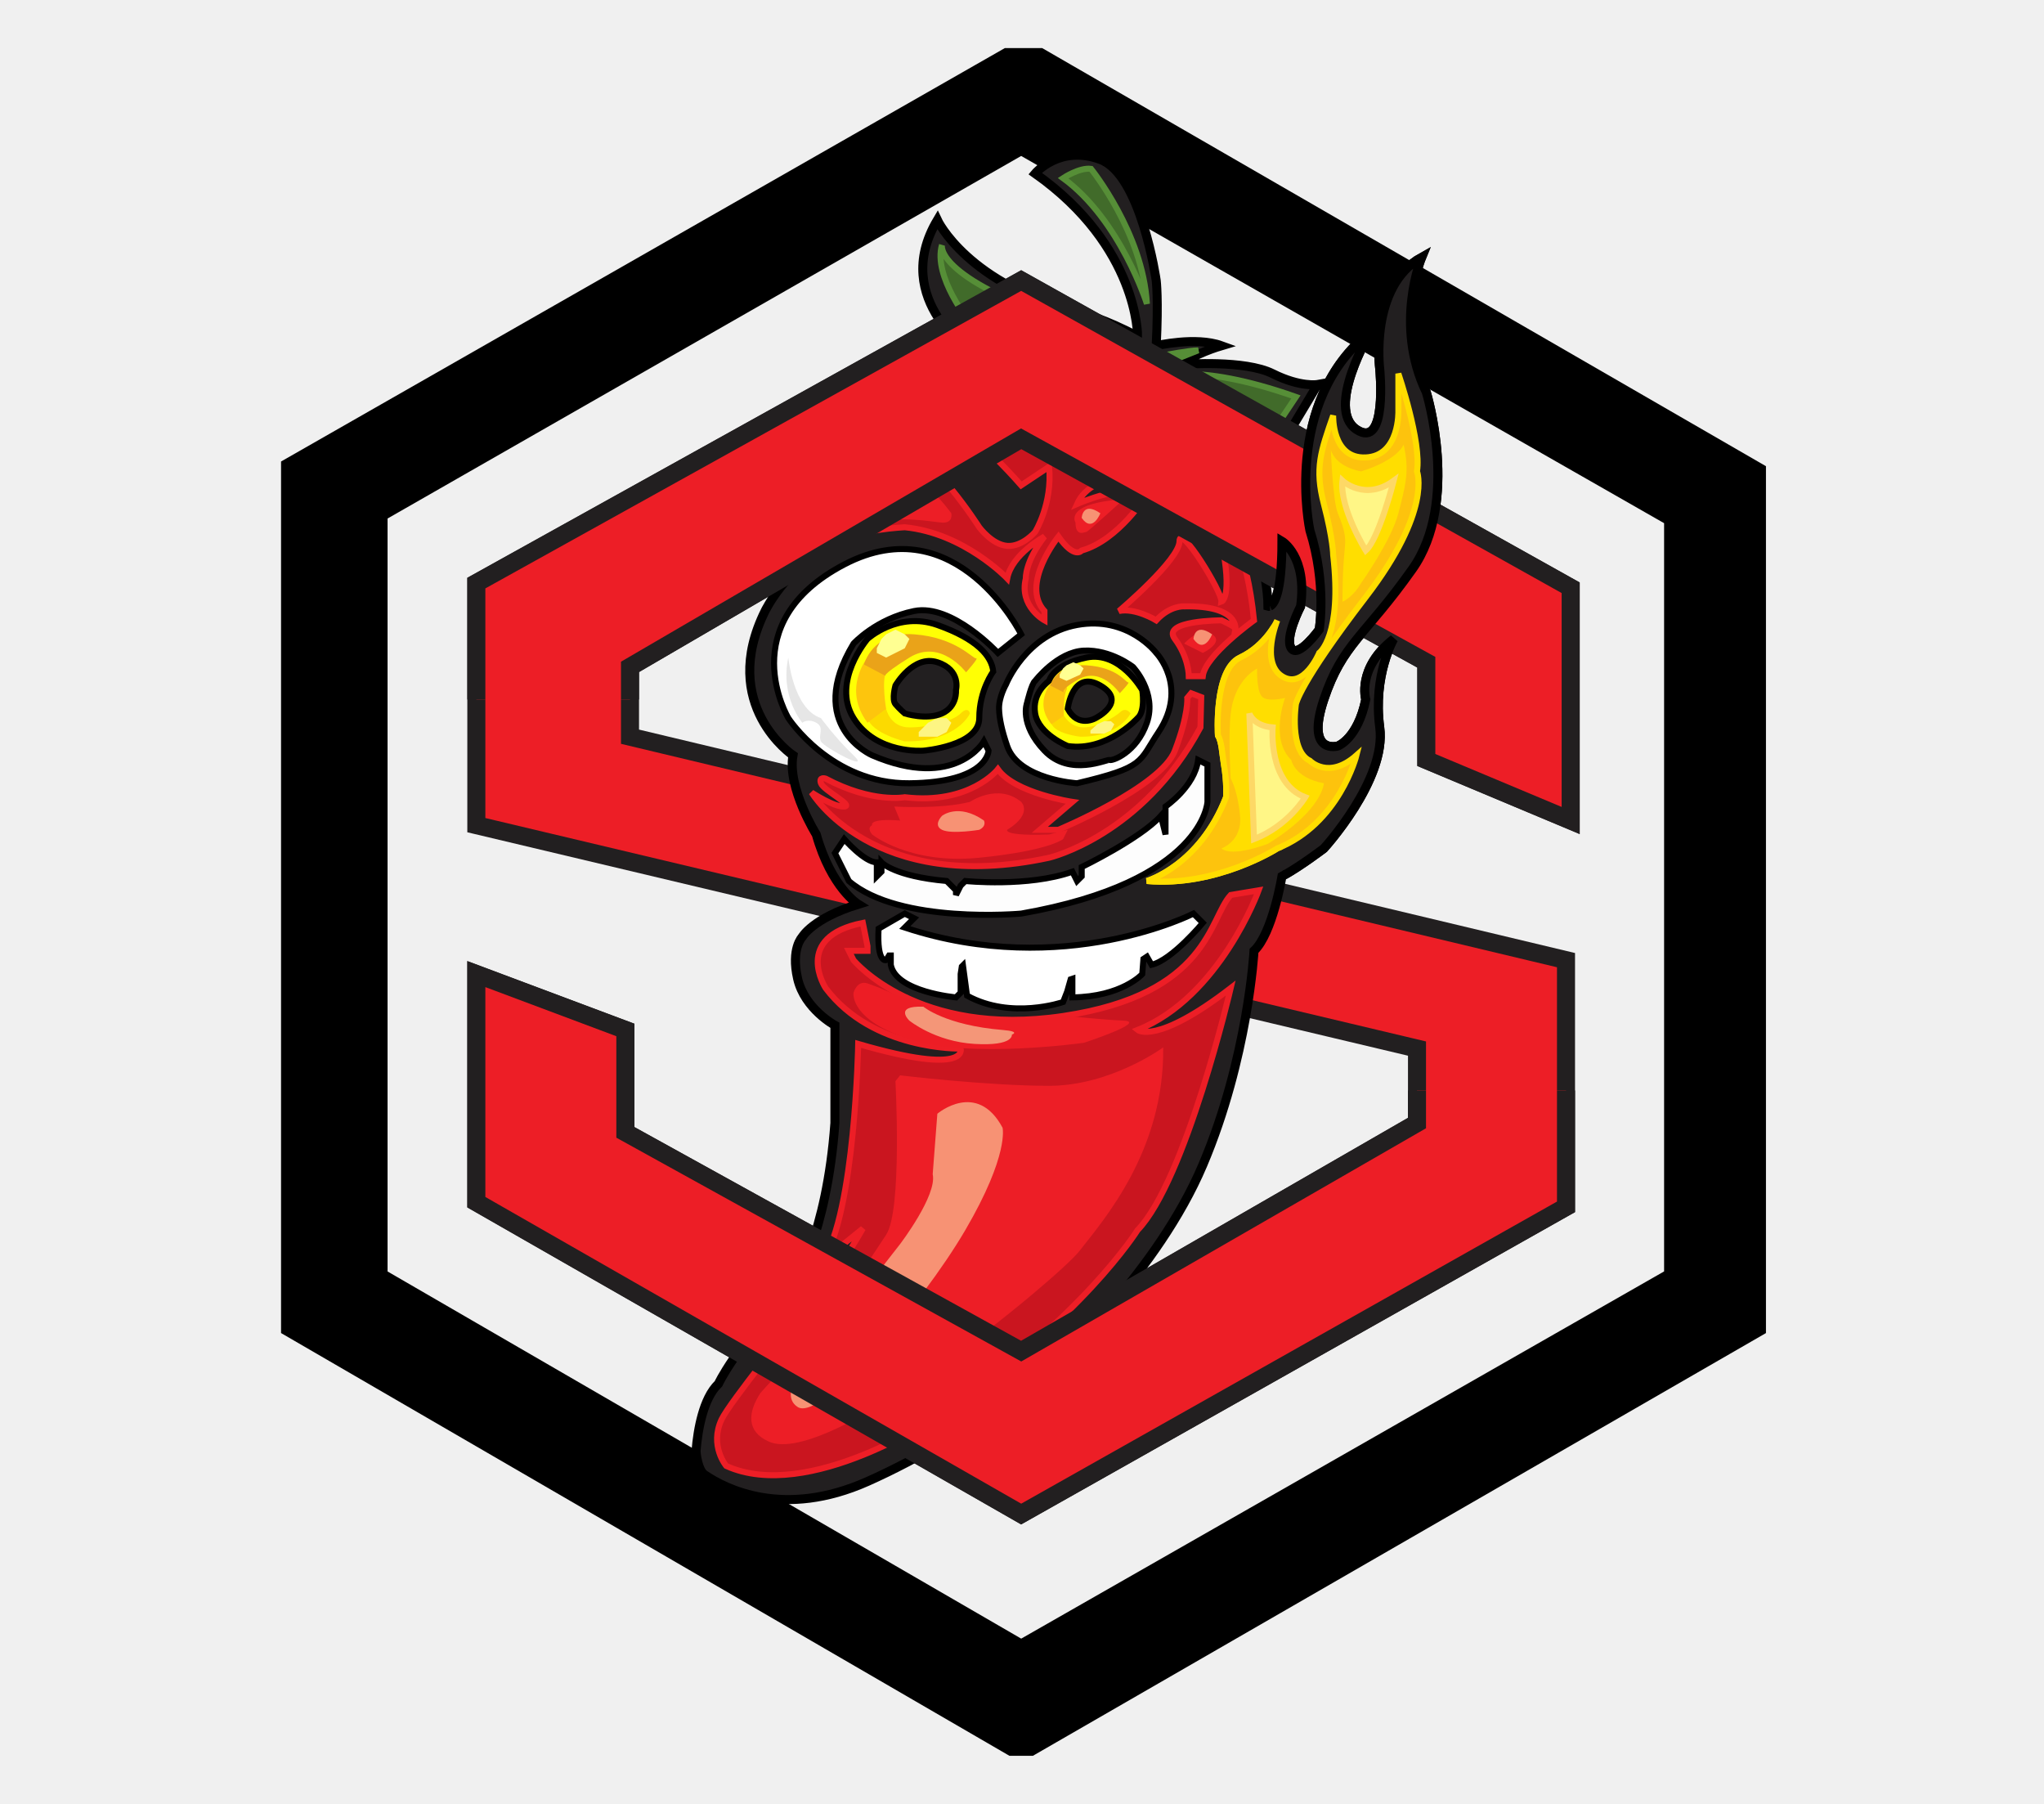
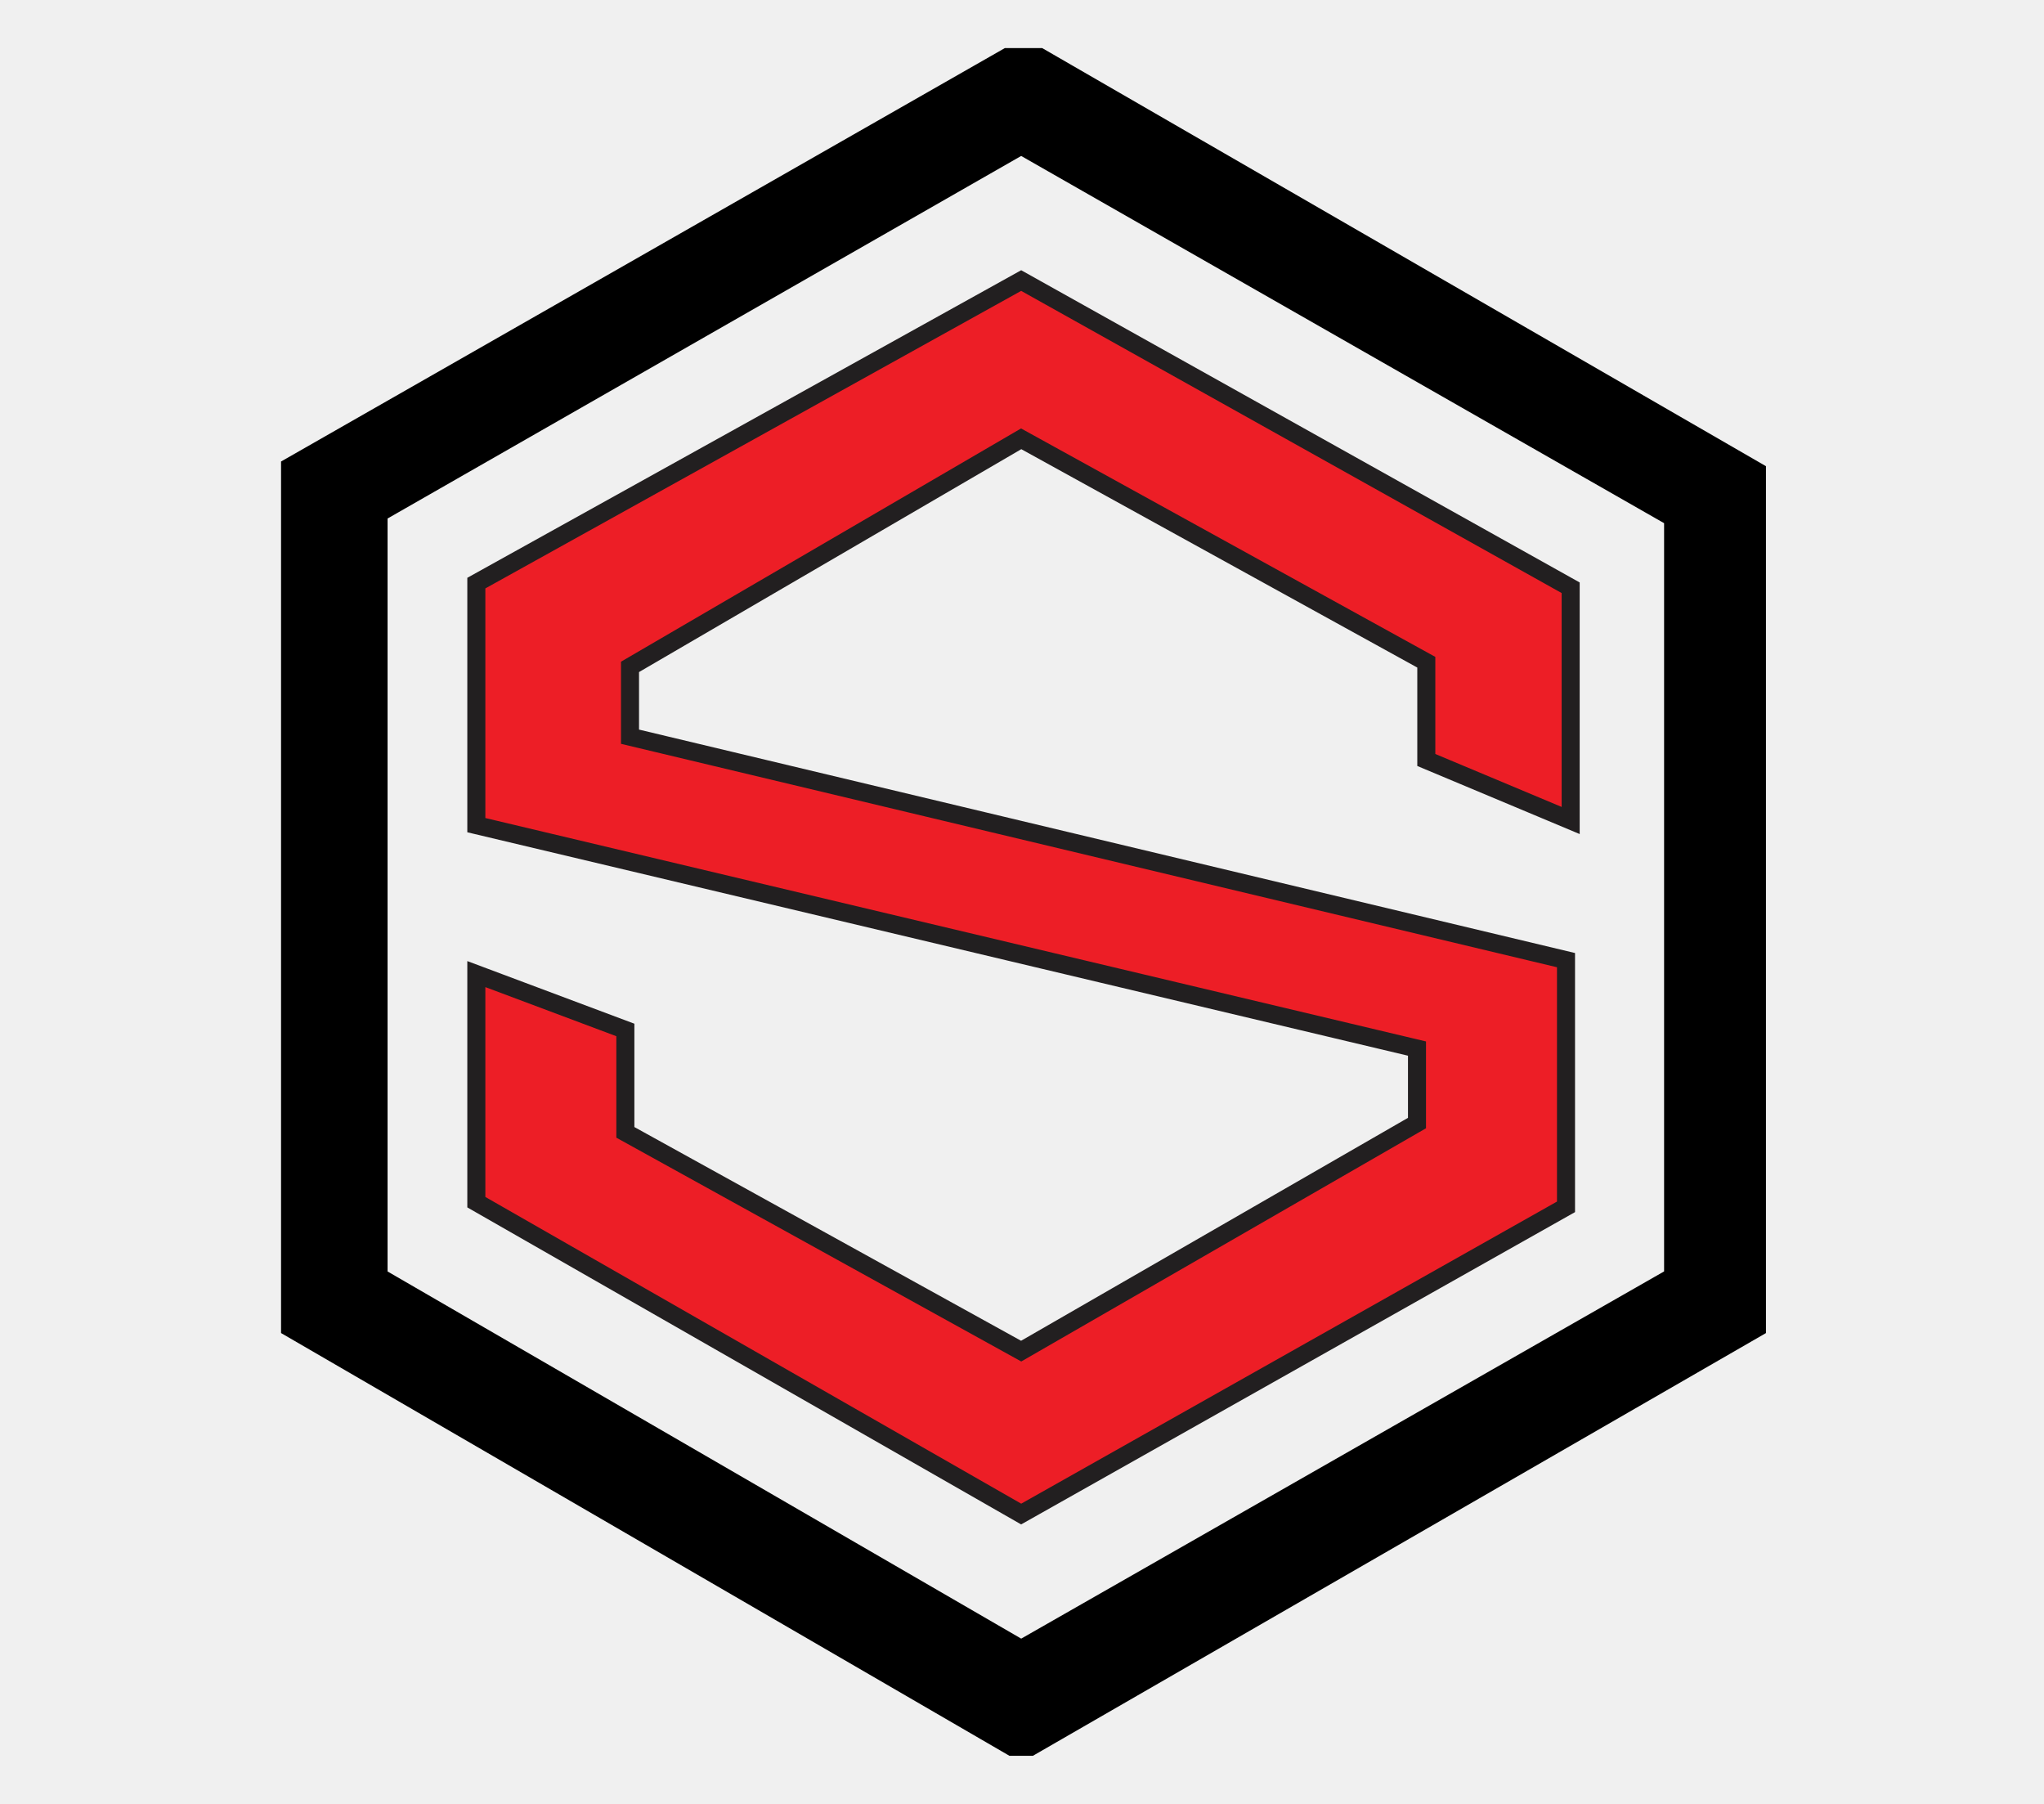
<svg xmlns="http://www.w3.org/2000/svg" id="Untitled-6.fw-Page%201" viewBox="0 0 680 600" style="background-color:#ffffff" version="1.1" xml:space="preserve" x="0px" y="0px" width="680px" height="600px">
  <g id="Layer%201">
-     <g>
+     <g visibility="hidden">
      <path d="M 339.725 48.416 L 556.614 172.273 L 556.614 424.631 L 339.725 548.488 L 125.935 424.631 L 125.935 170.725 L 339.725 48.416 ZM 96.5 155.242 L 96.5 441.661 L 336.627 581 L 342.824 581 L 584.5 441.661 L 584.5 156.791 L 345.922 19 L 335.078 19 L 96.5 155.242 Z" stroke="#000000" stroke-width="6" fill="#000000" />
      <path d="M 339.725 93.314 L 158.468 193.948 L 158.468 274.455 L 471.408 348.769 L 471.408 373.54 L 339.725 449.402 L 208.043 376.636 L 208.043 342.576 L 158.468 323.997 L 158.468 399.86 L 339.725 503.589 L 520.982 401.408 L 520.982 319.353 L 209.592 245.039 L 209.592 221.815 L 339.725 145.953 L 474.506 220.267 L 474.506 252.78 L 522.532 272.906 L 522.532 195.496 L 339.725 93.314 Z" stroke="#221f20" stroke-width="6" fill="#ed1e26" />
      <g>
        <path d="M 344.373 57.705 C 344.373 57.705 352.506 48.029 366.062 53.061 C 379.618 58.092 384.652 93.314 384.652 93.314 C 384.652 93.314 385.427 99.507 384.652 114.989 C 384.652 114.989 397.821 111.893 406.341 114.989 C 406.341 114.989 395.884 118.085 393.948 121.182 C 393.948 121.182 414.087 119.634 423.382 124.278 C 432.678 128.923 438.358 127.891 438.358 127.891 C 438.358 127.891 421.317 156.662 421.317 155.5 C 421.317 154.339 417.186 158.339 417.186 158.339 L 429.579 159.887 C 429.579 159.887 429.967 163.758 423.382 169.176 L 415.637 169.176 C 415.637 169.176 421.833 190.851 421.833 201.689 C 421.833 201.689 426.481 203.237 426.481 180.014 C 426.481 180.014 435.002 185.046 432.678 201.689 C 432.678 201.689 427.256 212.139 429.579 215.623 C 431.903 219.106 438.875 209.43 438.875 209.43 C 438.875 209.43 441.457 194.464 435.776 176.401 C 435.776 176.401 426.481 133.567 455.916 110.344 C 455.916 110.344 440.811 135.89 451.268 142.857 C 461.725 149.824 459.014 122.73 459.014 122.73 C 459.014 122.73 455.529 95.249 472.957 85.573 C 472.957 85.573 463.662 108.022 474.506 130.471 C 474.506 130.471 485.738 166.854 469.859 189.303 C 453.979 211.752 446.621 214.074 440.424 232.653 C 434.227 251.231 445.071 248.135 445.071 248.135 C 445.071 248.135 451.656 245.813 454.367 232.653 C 454.367 232.653 451.268 222.202 463.662 212.526 C 463.662 212.526 456.69 224.525 459.014 241.942 C 461.338 259.36 440.424 282.196 440.424 282.196 C 440.424 282.196 432.291 288.388 426.481 291.485 C 426.481 291.485 423.382 310.45 417.186 316.256 C 417.186 316.256 415.249 351.865 400.144 387.474 C 385.04 423.083 352.119 452.499 352.119 452.499 C 352.119 452.499 324.233 476.883 288.602 492.752 C 260.76 505.152 241.432 495.339 234.31 490.455 C 232.318 489.088 231.475 483.656 231.584 482.327 C 232.133 475.687 233.912 465.096 239.027 460.24 C 239.027 460.24 244.062 449.015 263.814 427.727 C 263.814 427.727 275.046 411.084 277.757 373.54 L 277.757 341.028 C 277.757 341.028 267.687 335.609 265.363 325.545 C 263.04 315.482 266.913 311.612 266.913 311.612 C 266.913 311.612 270.398 305.419 285.503 300.774 C 285.503 300.774 276.595 295.355 271.56 277.551 C 271.56 277.551 261.878 262.069 263.814 251.231 C 263.814 251.231 239.027 234.588 254.519 203.237 C 254.519 203.237 261.49 188.916 274.659 183.11 C 274.659 183.11 272.335 166.08 279.306 153.694 C 286.278 141.309 291.7 138.212 291.7 138.212 C 291.7 138.212 299.833 132.406 302.544 132.019 L 310.291 136.664 L 325.783 136.664 C 325.783 136.664 320.748 127.762 297.897 125.826 C 297.897 125.826 290.151 119.634 324.233 118.085 C 324.233 118.085 295.96 99.894 311.84 73.187 C 311.84 73.187 321.909 94.862 359.865 104.151 C 359.865 104.151 367.611 106.087 378.456 111.893 C 378.456 111.893 378.843 82.09 344.373 57.705 Z" stroke="#000000" stroke-width="3" fill="#221f20" />
        <path d="M 240.06 472.109 C 242.698 466.506 264.847 439.081 264.847 439.081 C 275.175 429.792 287.052 408.633 287.052 408.633 L 273.626 419.47 C 284.47 403.472 285.503 347.22 285.503 347.22 C 322.684 358.058 319.586 348.769 319.586 348.769 C 319.586 348.769 290.409 349.543 274.659 328.642 C 274.659 328.642 263.556 311.612 287.052 306.967 L 288.602 314.708 L 288.602 316.256 L 282.405 316.256 L 283.954 319.353 C 283.954 319.353 305.127 345.156 353.668 337.931 C 402.21 330.706 402.21 305.419 409.44 297.678 L 418.735 296.13 C 418.735 296.13 405.825 331.738 378.456 342.576 C 378.456 342.576 384.652 347.736 409.44 328.642 C 409.44 328.642 394.464 392.635 378.456 409.149 C 378.456 409.149 359.865 439.081 311.84 471.077 C 311.84 471.077 268.978 499.977 241.609 487.591 C 241.609 487.591 235.929 480.882 240.06 472.109 Z" stroke="#ed1e26" stroke-width="2" fill="#ca151f" />
        <path d="M 386.976 348.382 C 386.976 348.382 369.548 361.154 349.021 361.154 C 328.494 361.154 299.446 357.671 299.446 357.671 L 297.897 359.606 C 297.897 359.606 300.221 402.569 294.798 410.697 C 289.376 418.825 282.017 431.598 252.97 463.336 C 248.709 469.916 248.319 476.147 255.753 479.485 C 275.821 488.495 352.244 424.912 359.091 416.116 C 367.224 405.665 387.363 382.829 386.976 348.382 Z" fill="#ed1e26" />
        <path d="M 311.84 370.443 C 311.84 370.443 325.008 359.219 333.529 375.088 C 333.529 375.088 335.852 383.99 321.135 409.149 C 306.418 434.307 273.11 473.012 265.363 467.981 C 257.618 462.949 272.077 448.886 272.077 448.886 L 299.446 413.793 C 299.446 413.793 311.84 397.537 310.291 390.57 L 311.84 370.443 Z" stroke="#ffffff00" stroke-width="2" fill="#f79274" />
        <path d="M 355.217 337.931 C 355.217 337.931 365.675 339.092 373.808 339.479 C 381.941 339.866 360.64 346.833 360.64 346.833 C 360.64 346.833 322.684 352.252 302.544 345.672 C 282.405 339.092 283.954 330.19 283.954 330.19 C 283.954 330.19 285.116 325.933 288.602 327.094 C 292.087 328.255 296.348 330.19 296.348 330.19 C 296.348 330.19 311.452 336.383 314.938 336.383 C 318.424 336.383 328.494 341.415 355.217 337.931 Z" stroke="#ffffff00" stroke-width="2" fill="#ed1d25" />
        <path d="M 336.627 344.124 C 336.627 344.124 337.402 347.995 324.233 347.22 C 311.065 346.446 302.544 339.479 302.544 339.479 C 302.544 339.479 297.122 334.448 307.192 334.835 C 307.192 334.835 314.551 341.028 333.529 342.576 C 339.708 343.08 336.627 344.124 336.627 344.124 Z" stroke="#ffffff00" stroke-width="2" fill="#f49678" />
        <path d="M 304.094 305.419 L 300.995 303.87 L 292.281 308.902 C 291.7 320.514 294.798 319.353 294.798 319.353 L 295.767 317.804 L 296.348 317.804 L 296.348 320.901 C 298.091 329.997 318.036 331.738 318.036 331.738 L 319.586 330.19 L 319.586 323.997 L 319.973 321.481 L 320.36 321.094 L 321.716 331.158 C 336.433 339.286 353.668 333.286 353.668 333.286 L 355.024 329.803 L 356.186 325.739 L 356.767 325.545 L 356.767 331.738 C 373.227 331.545 380.005 323.997 380.005 323.997 L 380.392 318.966 L 381.554 318.192 L 383.103 320.901 C 389.881 319.353 400.144 306.967 400.144 306.967 L 397.046 303.87 C 397.046 303.87 353.862 325.933 300.995 308.515 L 304.094 305.419 Z" stroke="#000000" stroke-width="2" fill="#ffffff" />
        <path d="M 401.694 266.714 C 401.694 266.714 400.532 293.227 339.725 303.87 C 339.725 303.87 299.252 307.548 282.405 293.033 L 277.757 283.744 L 280.856 279.099 C 280.856 279.099 287.633 286.84 291.7 286.84 L 291.7 291.485 L 293.249 289.937 L 293.249 286.84 C 293.249 286.84 297.51 291.485 314.938 293.033 L 318.036 296.13 L 318.036 297.678 L 319.586 294.581 L 321.135 293.033 C 321.135 293.033 342.049 295.162 356.767 289.937 L 358.316 293.033 L 359.865 291.485 L 359.865 288.388 C 359.865 288.388 379.424 278.906 386.202 271.358 L 387.751 277.551 L 387.751 271.358 L 387.751 268.262 C 387.751 268.262 397.433 261.682 398.595 252.78 L 401.694 254.328 L 401.694 266.714 Z" stroke="#000000" stroke-width="2" fill="#fdfdfd" />
        <path d="M 274.659 258.973 C 274.659 258.973 272.335 258.198 273.11 260.521 C 273.884 262.843 284.212 268.004 280.856 268.262 C 277.499 268.52 270.011 263.617 270.011 263.617 C 270.011 263.617 290.409 297.936 349.021 285.292 C 349.021 285.292 380.005 278.067 399.37 241.942 L 399.628 231.879 L 396.271 230.589 L 394.98 232.137 C 394.98 232.137 395.497 237.556 390.849 249.683 C 386.202 261.811 352.119 276.003 352.119 276.003 L 345.922 276.003 L 356.767 266.714 C 356.767 266.714 337.66 263.875 331.979 255.876 C 331.979 255.876 322.684 267.746 300.995 265.165 C 300.995 265.165 290.151 267.23 274.659 258.973 Z" stroke="#ed1e26" stroke-width="2" fill="#ca151f" />
        <path d="M 322.684 266.714 C 322.684 266.714 331.979 260.327 339.725 266.714 C 339.725 266.714 343.792 270.584 335.078 276.003 C 335.078 276.003 333.529 278.132 349.021 277.551 L 355.217 276.003 L 353.668 279.099 C 353.668 279.099 349.021 282.97 325.783 285.292 C 302.544 287.614 290.151 277.551 290.151 277.551 C 290.151 277.551 288.214 275.422 290.151 274.455 C 290.151 274.455 288.795 272.132 299.446 272.906 L 297.51 268.262 C 297.51 268.262 312.808 269.229 322.684 266.714 Z" fill="#ed1e26" />
        <path d="M 325.783 276.003 C 325.783 276.003 316.487 277.551 313.389 276.003 C 310.291 274.455 313.389 271.358 313.389 271.358 C 313.389 271.358 318.811 266.971 327.332 272.906 C 327.332 272.906 328.365 274.713 325.783 276.003 Z" stroke="#ffffff00" stroke-width="2" fill="#f79274" />
        <path d="M 339.725 210.978 C 339.725 210.978 318.295 168.144 280.856 187.755 C 243.416 207.365 262.265 238.846 262.265 238.846 C 262.265 238.846 276.466 260.779 302.544 260.521 C 328.623 260.263 328.881 249.683 328.881 249.683 L 327.332 246.587 C 327.332 246.587 317.778 263.101 290.151 251.231 C 290.151 251.231 267.429 241.426 283.954 214.074 C 283.954 214.074 291.442 205.817 304.094 203.237 C 316.745 200.657 331.979 217.171 331.979 217.171 L 339.725 210.978 Z" stroke="#000000" stroke-width="2" fill="#ffffff" />
        <path d="M 330.43 223.364 C 330.43 223.364 325.783 229.556 325.783 238.846 C 325.783 248.135 307.192 249.683 307.192 249.683 C 307.192 249.683 291.442 250.973 283.954 238.846 C 276.466 226.718 288.602 212.526 288.602 212.526 C 288.602 212.526 298.671 203.237 311.84 207.881 C 325.008 212.526 329.914 218.203 330.43 223.364 Z" stroke="#000000" stroke-width="2" fill="#ffff04" />
        <path d="M 322.684 237.298 C 322.684 237.298 318.553 246.845 300.995 246.587 C 300.995 246.587 290.151 244.006 288.602 238.846 C 287.052 233.685 294.798 235.749 294.798 235.749 C 294.798 235.749 296.089 241.942 302.544 241.942 C 309 241.942 317.004 239.878 319.586 237.298 C 322.168 234.717 322.684 237.298 322.684 237.298 Z" stroke="#ffffff00" stroke-width="2" fill="#fcda00" />
        <path d="M 288.602 218.719 C 288.602 218.719 280.081 229.04 288.602 240.394 L 294.798 235.749 C 294.798 235.749 293.249 226.718 294.798 223.364 C 296.348 220.009 288.602 218.719 288.602 218.719 Z" stroke="#ffffff00" stroke-width="2" fill="#fdc50d" />
        <path d="M 294.798 224.912 L 287.44 221.041 C 287.44 221.041 290.151 209.946 304.094 210.978 C 318.036 212.01 323.717 219.235 324.75 218.977 C 325.783 218.719 321.393 223.622 321.393 223.622 C 321.393 223.622 312.873 212.268 302.544 218.719 C 292.216 225.17 294.798 224.912 294.798 224.912 Z" fill="#eaa319" />
        <path d="M 291.7 215.623 L 291.7 217.171 L 294.798 218.719 L 297.897 217.171 L 300.995 215.623 L 302.544 212.526 L 300.995 210.978 L 297.897 209.43 L 294.798 210.978 L 293.249 212.526 L 291.7 215.623 Z" fill="#ffff92" />
        <path d="M 311.84 238.846 L 314.938 238.846 L 316.487 240.394 L 314.938 243.49 L 311.84 245.039 L 308.741 245.039 L 305.643 245.039 L 305.643 243.49 L 307.192 241.942 L 308.741 240.394 L 311.84 238.846 Z" fill="#fdf583" />
        <path d="M 297.897 228.008 C 297.897 228.008 303.835 217.687 311.84 220.267 C 319.844 222.848 318.036 229.556 318.036 229.556 C 318.036 229.556 318.553 234.975 313.389 237.298 C 308.225 239.62 300.995 237.298 300.995 237.298 C 300.995 237.298 299.188 235.749 297.897 234.201 C 296.606 232.653 297.897 228.008 297.897 228.008 Z" stroke="#000000" stroke-width="2" fill="#221f20" />
        <path d="M 335.078 192.399 C 335.078 192.399 320.748 177.304 300.995 175.369 C 300.995 175.369 285.116 176.143 280.856 180.014 C 280.856 180.014 279.694 161.435 283.954 156.791 C 283.954 156.791 289.376 148.275 299.446 149.05 C 309.516 149.824 325.783 175.369 325.783 175.369 C 325.783 175.369 330.043 181.175 335.078 181.562 C 340.113 181.949 344.373 176.917 344.373 176.917 C 344.373 176.917 350.183 167.628 349.021 155.242 L 339.725 161.435 C 339.725 161.435 326.945 146.727 321.135 144.405 C 315.325 142.083 328.881 142.857 328.881 142.857 C 328.881 142.857 338.951 144.018 341.275 147.501 C 341.275 147.501 346.31 147.501 335.078 139.76 C 335.078 139.76 374.195 130.471 387.751 142.857 C 401.306 155.242 407.503 168.402 407.89 172.273 C 407.89 172.273 414.862 182.723 417.186 206.333 C 417.186 206.333 400.919 217.945 400.144 224.912 L 395.497 224.912 C 395.497 224.912 395.497 218.719 390.849 212.526 C 386.202 206.333 406.341 206.333 406.341 206.333 C 406.341 206.333 411.764 208.656 410.989 209.43 C 410.989 209.43 412.538 201.302 393.948 201.689 C 393.948 201.689 389.3 201.302 384.652 206.333 C 384.652 206.333 377.681 202.076 372.259 203.237 C 372.259 203.237 392.398 186.207 392.398 180.014 C 392.398 173.821 406.729 197.044 406.341 200.141 C 406.341 200.141 410.214 198.979 406.341 180.014 C 402.468 161.048 384.652 155.242 384.652 155.242 L 384.652 158.339 C 384.652 158.339 363.738 155.63 358.316 167.628 C 358.316 167.628 374.97 160.274 381.554 164.532 C 381.554 164.532 372.259 179.627 359.865 183.11 C 359.865 183.11 357.541 186.207 352.119 178.466 C 352.119 178.466 339.338 194.335 347.471 203.237 L 347.471 206.333 C 347.471 206.333 338.951 201.689 341.275 192.399 C 341.275 192.399 340.887 186.981 347.471 178.466 C 347.471 178.466 336.627 184.271 335.078 192.399 Z" stroke="#ed1e26" stroke-width="2" fill="#ca151f" />
        <path d="M 334.69 227.621 C 334.69 227.621 341.275 210.978 358.316 207.881 C 375.357 204.785 384.652 217.171 384.652 217.171 C 384.652 217.171 395.497 228.395 385.427 243.49 C 378.736 253.52 381.167 255.102 358.316 260.521 C 358.316 260.521 338.951 259.36 335.078 248.135 C 333.313 243.021 332.452 239.014 332.367 235.749 C 332.265 231.848 334.69 227.621 334.69 227.621 Z" stroke="#000000" stroke-width="2" fill="#ffffff" />
        <path d="M 344.373 226.46 C 344.373 226.46 351.732 216.784 360.64 216.397 C 369.548 216.01 376.906 221.815 376.906 221.815 C 376.906 221.815 385.04 230.331 381.554 240.394 C 378.068 250.457 369.935 253.167 369.16 252.78 C 368.386 252.393 355.992 258.585 347.471 249.683 C 338.951 240.781 341.662 233.814 341.662 233.814 C 341.662 233.814 343.211 227.234 344.373 226.46 Z" stroke="#000000" stroke-width="2" fill="#221f20" />
        <path d="M 378.456 238.846 C 378.456 238.846 368.386 250.07 355.217 248.135 C 355.217 248.135 345.535 244.264 344.373 237.298 C 343.211 230.331 349.021 226.46 349.021 226.46 C 349.021 226.46 350.183 221.041 361.414 218.719 C 372.646 216.397 380.005 229.556 380.005 229.556 C 380.005 229.556 381.167 236.523 378.456 238.846 Z" stroke="#000000" stroke-width="2" fill="#ffff04" />
        <path d="M 376.132 237.298 C 376.132 237.298 372.241 245.207 359.351 245.035 C 359.351 245.035 350.933 244.092 349.795 240.652 C 348.658 237.212 353.668 237.556 353.668 237.556 C 353.668 237.556 355.749 241.939 360.488 241.939 C 365.227 241.939 370.88 238.501 372.775 236.781 C 374.671 235.061 376.132 237.298 376.132 237.298 Z" stroke="#ffffff00" stroke-width="2" fill="#fcda00" />
        <path d="M 350.252 226.459 C 350.252 226.459 343.54 233.342 349.795 240.91 L 353.926 238.072 C 353.926 238.072 353.664 231.791 354.801 229.555 C 355.939 227.319 350.252 226.459 350.252 226.459 Z" stroke="#ffffff00" stroke-width="2" fill="#fdc50d" />
        <path d="M 354.443 230.589 L 349.399 228.007 C 349.399 228.007 351.389 220.611 361.626 221.299 C 371.862 221.987 374.599 227.148 375.357 226.976 C 376.115 226.804 372.517 230.589 372.517 230.589 C 372.517 230.589 366.415 221.644 358.832 225.944 C 351.25 230.244 354.443 230.589 354.443 230.589 Z" fill="#eaa319" />
        <path d="M 352.526 224.395 L 352.526 225.427 L 354.801 226.459 L 357.076 225.427 L 359.351 224.395 L 360.488 222.331 L 359.351 221.299 L 357.076 220.267 L 354.801 221.299 L 353.664 222.331 L 352.526 224.395 Z" fill="#ffff92" />
        <path d="M 367.313 239.875 L 369.587 239.875 L 370.725 240.907 L 369.587 242.971 L 367.313 244.003 L 365.038 244.003 L 362.763 244.003 L 362.763 242.971 L 363.9 241.939 L 365.038 240.907 L 367.313 239.875 Z" fill="#fdf583" />
        <path d="M 355.217 235.749 C 355.217 235.749 356.767 222.589 366.062 228.008 C 375.357 233.427 364.513 238.846 364.513 238.846 C 364.513 238.846 358.703 242.329 355.217 235.749 Z" stroke="#000000" stroke-width="2" fill="#221f20" />
        <path d="M 381.554 293.033 C 381.554 293.033 399.112 287.872 407.89 265.165 C 407.89 265.165 408.266 260.513 407.116 253.844 C 406.557 250.601 406.48 246.731 405.179 244.651 C 405.179 244.651 403.759 222.848 412.538 218.719 C 421.317 214.59 424.932 206.333 424.932 206.333 C 424.932 206.333 419.251 220.267 426.481 224.912 C 433.711 229.556 438.875 217.171 438.875 217.171 C 438.875 217.171 446.621 211.494 443.522 184.658 C 443.522 184.658 443.522 179.498 440.424 167.628 C 437.325 155.758 439.391 150.082 443.522 138.212 C 443.522 138.212 443.006 152.662 454.367 152.146 C 465.728 151.63 465.211 136.664 465.211 136.664 L 465.211 124.278 C 465.211 124.278 472.957 146.985 471.408 156.791 C 471.408 156.791 476.572 169.692 454.367 198.592 C 432.161 227.492 431.129 234.201 431.129 234.201 C 431.129 234.201 428.805 249.683 435.776 253.038 C 435.776 253.038 441.973 259.488 451.268 251.231 C 451.268 251.231 445.588 273.938 424.932 282.196 C 424.932 282.196 404.792 295.097 381.554 293.033 Z" stroke="#ffdd00" stroke-width="2" fill="#fdc30d" />
        <path d="M 406.341 282.196 C 406.341 282.196 413.313 279.873 412.538 271.358 C 411.764 262.843 409.44 258.973 409.44 258.973 C 409.44 258.973 408.549 245.009 409.44 237.298 C 410.602 227.234 416.411 223.364 418.219 222.332 C 418.219 222.332 417.96 229.556 419.768 231.621 C 421.575 233.685 427.514 232.137 427.514 232.137 C 427.514 232.137 422.35 245.813 429.579 252.78 C 429.579 252.78 430.612 258.714 440.424 260.521 C 440.424 260.521 440.166 269.294 421.833 280.647 C 421.833 280.647 409.956 285.292 406.341 282.196 Z" fill="#ffde00" />
        <path d="M 452.817 193.948 C 452.817 193.948 462.887 179.756 465.211 170.725 C 467.535 161.693 469.02 156.662 466.954 147.888 C 466.954 147.888 465.211 152.92 452.817 156.791 C 452.817 156.791 444.555 155.565 442.748 149.63 C 442.748 149.63 443.421 166.827 445.071 170.725 C 447.912 177.433 447.614 179.714 447.395 182.336 C 447.202 184.658 446.621 189.303 446.621 200.141 C 446.621 200.141 449.977 198.85 452.817 193.948 Z" stroke="#ffffff00" stroke-width="2" fill="#ffde00" />
        <path d="M 446.621 159.887 C 446.621 159.887 454.108 166.854 463.662 159.887 C 463.662 159.887 458.756 179.24 454.367 183.11 C 454.367 183.11 445.588 168.918 446.621 159.887 Z" stroke="#fdd866" stroke-width="2" fill="#fff686" />
        <path d="M 415.637 237.298 C 415.637 237.298 416.928 241.426 423.382 241.942 C 423.382 241.942 421.833 260.521 434.227 265.165 C 434.227 265.165 428.546 274.713 417.186 279.099 L 415.637 237.298 Z" stroke="#fdd866" stroke-width="2" fill="#fff686" />
        <path d="M 262.265 218.719 C 262.265 218.719 263.814 235.749 273.11 238.846 C 273.11 238.846 277.757 245.297 283.954 251.231 C 290.151 257.166 274.142 248.651 273.11 246.587 C 272.077 244.523 274.401 241.942 271.56 240.394 C 268.72 238.846 266.913 240.394 266.913 240.394 C 266.913 240.394 259.425 231.621 262.265 218.719 Z" fill="#e6e6e6" />
        <path d="M 287.052 173.821 C 287.052 173.821 281.63 163.5 291.7 156.791 C 301.77 150.082 316.487 170.725 316.487 170.725 C 316.487 170.725 317.262 174.079 313.389 173.821 C 309.516 173.563 301.253 171.499 287.052 173.821 Z" fill="#ed1e26" />
        <path d="M 291.7 161.435 C 291.7 161.435 295.315 155.242 300.995 161.435 C 306.676 167.628 299.446 167.628 299.446 167.628 C 299.446 167.628 295.057 168.402 291.7 161.435 Z" fill="#f79274" />
        <path d="M 347.471 142.857 C 347.471 142.857 363.48 132.277 386.202 147.501 C 386.202 147.501 390.333 154.726 370.709 155.242 C 351.086 155.758 347.471 142.857 347.471 142.857 Z" stroke="#ffffff00" stroke-width="2" fill="#ed1e26" />
        <path d="M 359.865 147.501 C 359.865 147.501 358.316 142.599 364.513 142.857 C 370.709 143.115 372.259 145.953 372.259 145.953 C 372.259 145.953 372 148.792 369.16 149.05 C 366.32 149.308 361.156 149.824 359.865 147.501 Z" stroke="#ffffff00" stroke-width="2" fill="#f79274" />
        <path d="M 357.8 173.821 C 357.8 173.821 353.668 167.37 373.808 166.08 C 373.808 166.08 361.931 176.917 361.414 176.917 C 360.898 176.917 357.8 178.724 357.8 173.821 Z" stroke="#ffffff00" stroke-width="2" fill="#ed1e26" />
        <path d="M 359.865 172.273 C 359.865 172.273 360.123 166.596 366.062 170.725 C 366.062 170.725 363.48 177.433 359.865 172.273 Z" stroke="#ffffff00" stroke-width="2" fill="#f79274" />
        <path d="M 393.948 214.074 C 393.948 214.074 398.983 208.269 403.243 210.978 C 407.503 213.687 400.144 217.171 400.144 217.171 L 393.948 214.074 Z" stroke="#ffffff00" stroke-width="2" fill="#ed1e26" />
        <path d="M 397.046 212.526 C 397.046 212.526 397.304 206.849 403.243 210.978 C 403.243 210.978 400.661 217.687 397.046 212.526 Z" stroke="#ffffff00" stroke-width="2" fill="#f79274" />
        <path d="M 322.684 107.248 C 322.684 107.248 310.291 92.024 313.389 81.444 C 313.389 81.444 310.291 92.024 355.217 107.248 C 355.217 107.248 374.841 114.473 383.103 122.73 L 384.652 125.826 C 384.652 125.826 396.788 119.892 431.129 132.019 L 418.735 150.598 C 418.735 150.598 420.026 140.534 398.595 133.567 C 398.595 133.567 384.911 129.697 381.554 133.567 C 381.554 133.567 358.832 108.538 322.684 107.248 Z" stroke="#568e37" stroke-width="2" fill="#416b2a" />
        <path d="M 327.332 122.73 L 327.332 130.471 C 327.332 130.471 322.684 124.278 311.84 124.278 L 327.332 122.73 Z" stroke="#568e37" stroke-width="2" fill="#416b2a" />
        <path d="M 353.668 59.253 C 353.668 59.253 359.091 55.641 362.964 56.157 C 362.964 56.157 380.263 77.574 381.554 101.055 C 381.554 101.055 372.775 73.187 353.668 59.253 Z" stroke="#568e37" stroke-width="2" fill="#416b2a" />
        <path d="M 387.751 118.085 C 387.751 118.085 395.755 116.537 398.595 116.537 L 390.849 119.634 L 387.751 118.085 Z" stroke="#568e37" stroke-width="2" fill="none" />
        <path d="M 414.087 162.983 C 414.604 161.951 424.932 164.016 426.481 162.983 C 426.481 162.983 425.19 164.274 415.637 166.08 C 415.637 166.08 413.571 164.016 414.087 162.983 Z" stroke="#568e37" stroke-width="2" fill="#416b2a" />
      </g>
      <path d="M 209.592 232.653 L 209.592 221.815 L 339.725 145.953 L 474.506 220.267 L 474.506 252.78 L 522.532 272.906 L 522.532 195.496 L 339.725 93.314 L 158.468 193.948 L 158.468 232.653 " stroke="#221f20" stroke-width="6" fill="#ed1e26" />
      <path d="M 471.408 362.702 L 471.408 373.54 L 339.725 449.402 L 208.043 376.636 L 208.043 342.576 L 158.468 323.997 L 158.468 399.86 L 339.725 503.589 L 520.982 401.408 L 520.982 362.702 " stroke="#221f20" stroke-width="6" fill="#ed1e26" />
      <g>
        <path d="M 422.488 201.601 C 423.769 201.038 426.481 197.753 426.481 180.014 C 426.481 180.014 435.002 185.046 432.678 201.689 C 432.678 201.689 427.256 212.139 429.579 215.623 C 431.903 219.106 438.875 209.43 438.875 209.43 C 438.875 209.43 441.457 194.464 435.776 176.401 C 435.776 176.401 426.481 133.567 455.916 110.344 C 455.916 110.344 440.811 135.89 451.268 142.857 C 461.725 149.824 459.014 122.73 459.014 122.73 C 459.014 122.73 455.529 95.249 472.957 85.573 C 472.957 85.573 463.662 108.022 474.506 130.471 C 474.506 130.471 485.738 166.854 469.859 189.303 C 453.979 211.752 446.621 214.074 440.424 232.653 C 434.227 251.231 445.071 248.135 445.071 248.135 C 445.071 248.135 451.656 245.813 454.367 232.653 C 454.367 232.653 451.268 222.202 463.662 212.526 C 463.662 212.526 456.69 224.525 459.014 241.942 C 461.338 259.36 440.424 282.196 440.424 282.196 C 440.424 282.196 432.992 287.855 427.262 291.058 " stroke="#000000" stroke-width="3" fill="#221f20" />
        <path d="M 381.554 293.033 C 381.554 293.033 399.112 287.872 407.89 265.165 C 407.89 265.165 408.266 260.513 407.116 253.844 C 406.557 250.601 406.48 246.731 405.179 244.651 C 405.179 244.651 403.759 222.848 412.538 218.719 C 421.317 214.59 424.932 206.333 424.932 206.333 C 424.932 206.333 419.251 220.267 426.481 224.912 C 433.711 229.556 438.875 217.171 438.875 217.171 C 438.875 217.171 446.621 211.494 443.522 184.658 C 443.522 184.658 443.522 179.498 440.424 167.628 C 437.325 155.758 439.391 150.082 443.522 138.212 C 443.522 138.212 443.006 152.662 454.367 152.146 C 465.728 151.63 465.211 136.664 465.211 136.664 L 465.211 124.278 C 465.211 124.278 472.957 146.985 471.408 156.791 C 471.408 156.791 476.572 169.692 454.367 198.592 C 432.161 227.492 431.129 234.201 431.129 234.201 C 431.129 234.201 428.805 249.683 435.776 253.038 C 435.776 253.038 441.973 259.488 451.268 251.231 C 451.268 251.231 445.588 273.938 424.932 282.196 C 424.932 282.196 404.792 295.097 381.554 293.033 Z" stroke="#ffdd00" stroke-width="2" fill="#fdc30d" />
        <path d="M 406.341 282.196 C 406.341 282.196 413.313 279.873 412.538 271.358 C 411.764 262.843 409.44 258.973 409.44 258.973 C 409.44 258.973 408.549 245.009 409.44 237.298 C 410.602 227.234 416.411 223.364 418.219 222.332 C 418.219 222.332 417.96 229.556 419.768 231.621 C 421.575 233.685 427.514 232.137 427.514 232.137 C 427.514 232.137 422.35 245.813 429.579 252.78 C 429.579 252.78 430.612 258.714 440.424 260.521 C 440.424 260.521 440.166 269.294 421.833 280.647 C 421.833 280.647 409.956 285.292 406.341 282.196 Z" fill="#ffde00" />
        <path d="M 452.817 193.948 C 452.817 193.948 462.887 179.756 465.211 170.725 C 467.535 161.693 469.02 156.662 466.954 147.888 C 466.954 147.888 465.211 152.92 452.817 156.791 C 452.817 156.791 444.555 155.565 442.748 149.63 C 442.748 149.63 443.421 166.827 445.071 170.725 C 447.912 177.433 447.614 179.714 447.395 182.336 C 447.202 184.658 446.621 189.303 446.621 200.141 C 446.621 200.141 449.977 198.85 452.817 193.948 Z" stroke="#ffffff00" stroke-width="2" fill="#ffde00" />
        <path d="M 446.621 159.887 C 446.621 159.887 454.108 166.854 463.662 159.887 C 463.662 159.887 458.756 179.24 454.367 183.11 C 454.367 183.11 445.588 168.918 446.621 159.887 Z" stroke="#fdd866" stroke-width="2" fill="#fff686" />
        <path d="M 415.637 237.298 C 415.637 237.298 416.928 241.426 423.382 241.942 C 423.382 241.942 421.833 260.521 434.227 265.165 C 434.227 265.165 428.546 274.713 417.186 279.099 L 415.637 237.298 Z" stroke="#fdd866" stroke-width="2" fill="#fff686" />
      </g>
    </g>
-     <g visibility="hidden">
+     <g>
      <path d="M 339.725 48.416 L 556.614 172.273 L 556.614 424.631 L 339.725 548.488 L 125.935 424.631 L 125.935 170.725 L 339.725 48.416 ZM 96.5 155.242 L 96.5 441.661 L 336.627 581 L 342.824 581 L 584.5 441.661 L 584.5 156.791 L 345.922 19 L 335.078 19 L 96.5 155.242 Z" stroke="#000000" stroke-width="6" fill="#000000" />
      <path d="M 339.725 93.314 L 158.468 193.948 L 158.468 274.455 L 471.408 348.769 L 471.408 373.54 L 339.725 449.402 L 208.043 376.636 L 208.043 342.576 L 158.468 323.997 L 158.468 399.86 L 339.725 503.589 L 520.982 401.408 L 520.982 319.353 L 209.592 245.039 L 209.592 221.815 L 339.725 145.953 L 474.506 220.267 L 474.506 252.78 L 522.532 272.906 L 522.532 195.496 L 339.725 93.314 Z" stroke="#221f20" stroke-width="6" fill="#ed1e26" />
    </g>
  </g>
</svg>
